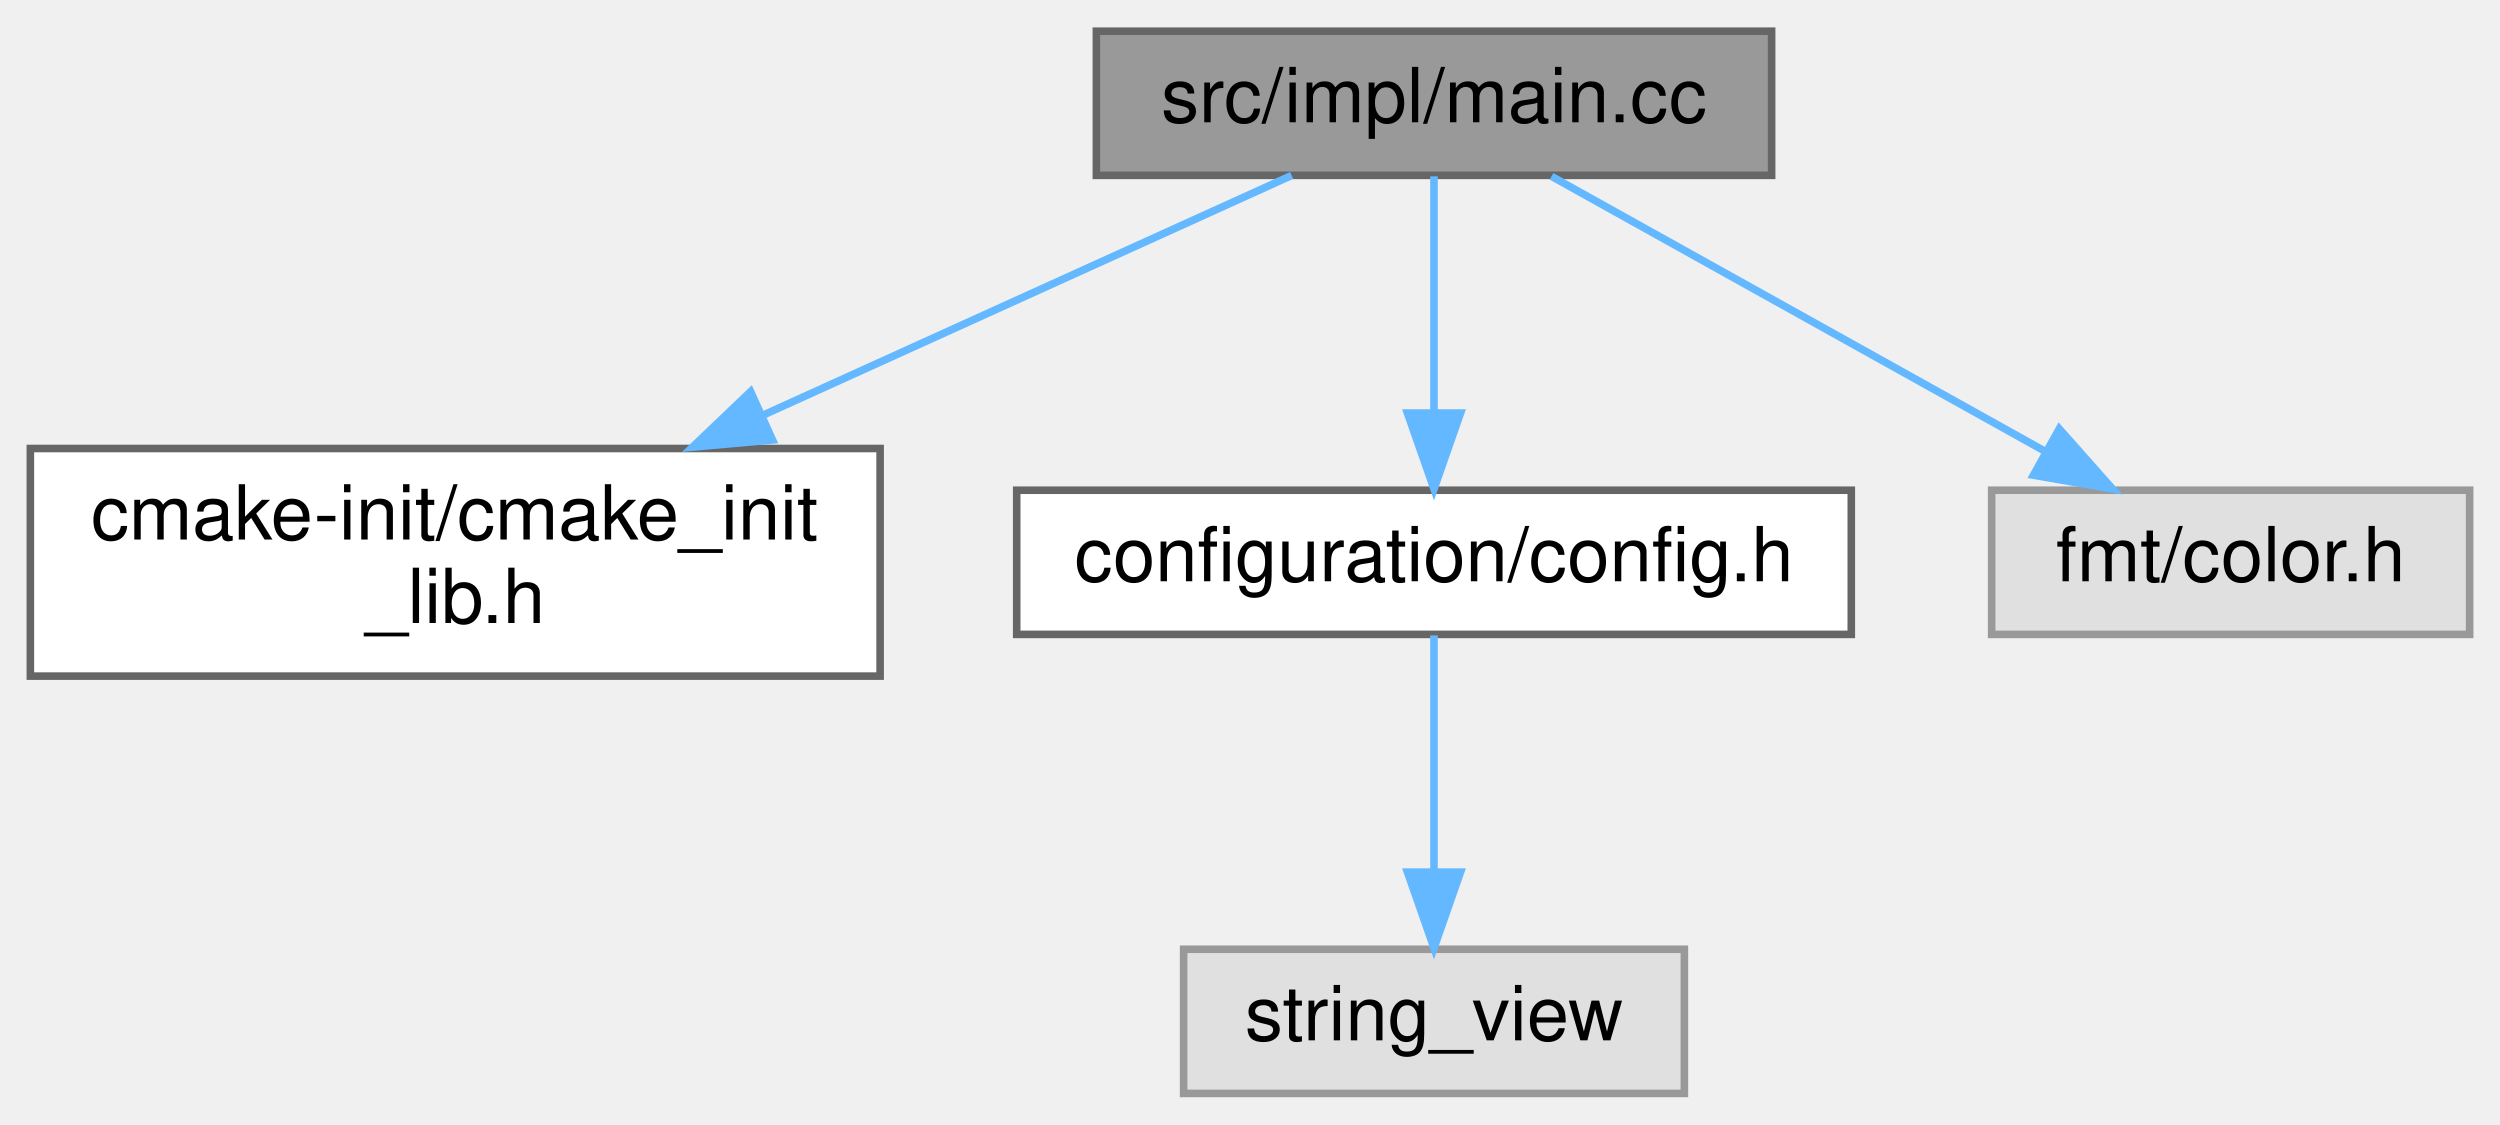
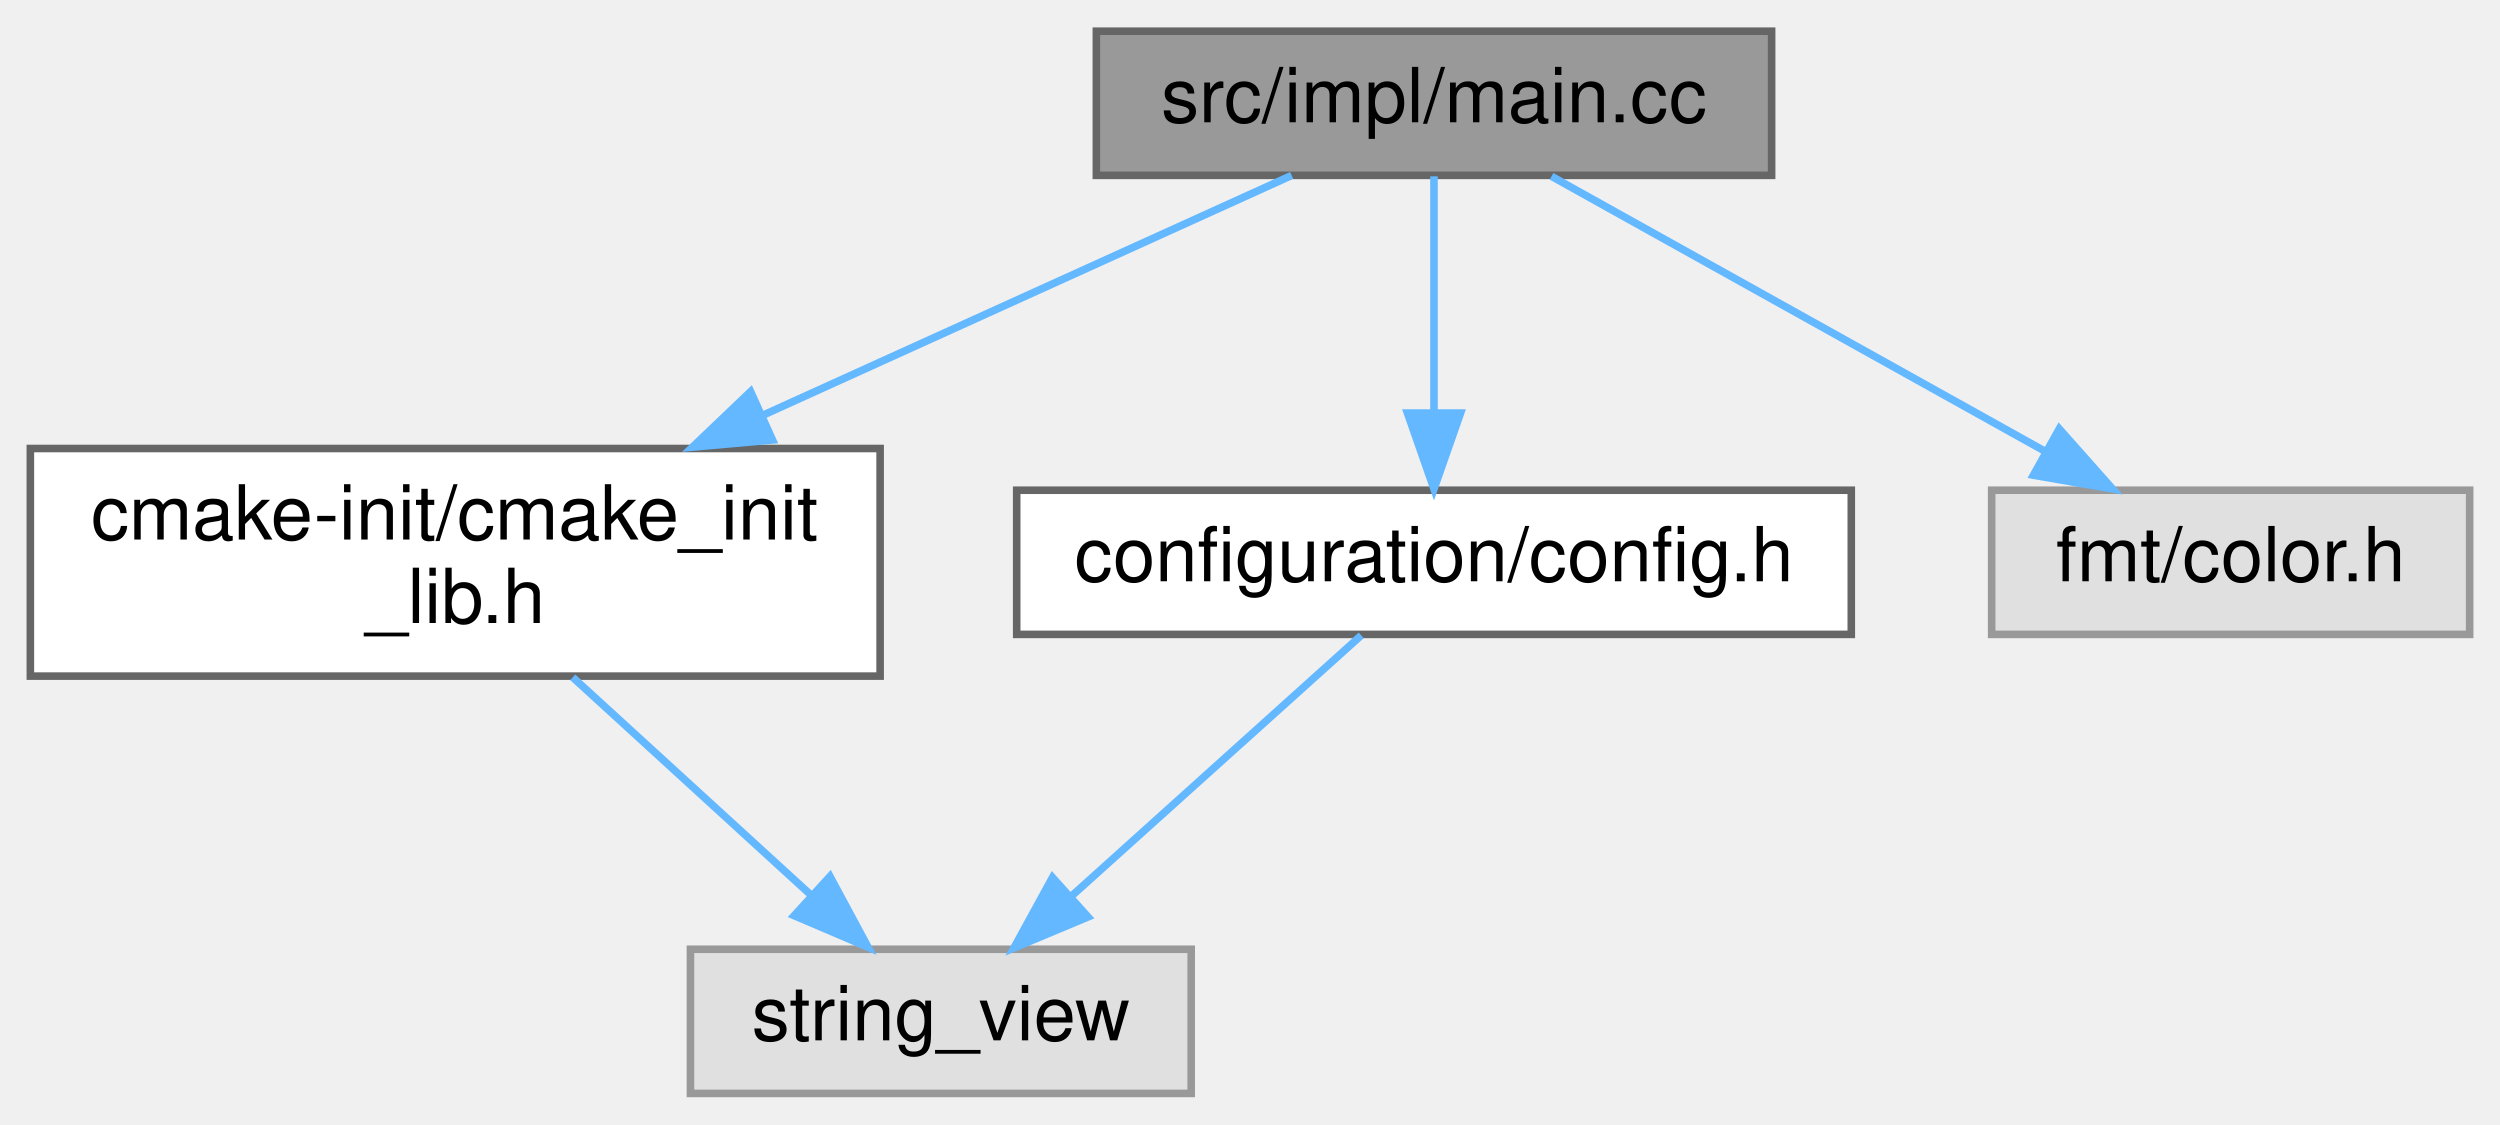
<svg xmlns="http://www.w3.org/2000/svg" xmlns:xlink="http://www.w3.org/1999/xlink" width="329pt" height="148pt" viewBox="0.00 0.00 329.50 148.00">
  <g id="graph0" class="graph" transform="scale(1 1) rotate(0) translate(4 144)">
    <g id="node1" class="node">
      <g id="a_node1">
        <a xlink:title=" ">
          <polygon fill="#999999" stroke="#666666" points="229.5,-140 140.5,-140 140.5,-121 229.5,-121 229.5,-140" />
          <text text-anchor="middle" x="185" y="-128" font-family="Helvetica,sans-Serif" font-size="10.00">src/impl/main.cc</text>
        </a>
      </g>
    </g>
    <g id="node2" class="node">
      <g id="a_node2">
        <a xlink:href="cmake__init__lib_8h.html" target="_top" xlink:title=" ">
          <polygon fill="white" stroke="#666666" points="112,-85 0,-85 0,-55 112,-55 112,-85" />
          <text text-anchor="start" x="8" y="-73" font-family="Helvetica,sans-Serif" font-size="10.00">cmake-init/cmake_init</text>
          <text text-anchor="middle" x="56" y="-62" font-family="Helvetica,sans-Serif" font-size="10.00">_lib.h</text>
        </a>
      </g>
    </g>
    <g id="edge1" class="edge">
      <path fill="none" stroke="#63b8ff" d="M166.24,-120.99C148.06,-112.75 119.9,-99.98 96.58,-89.4" />
      <polygon fill="#63b8ff" stroke="#63b8ff" points="97.82,-86.12 87.26,-85.18 94.93,-92.5 97.82,-86.12" />
    </g>
-     <g id="node3" class="node">
-       <g id="a_node3">
+     <g id="node4" class="node">
+       <g id="a_node4">
        <a xlink:href="config_8h.html" target="_top" xlink:title=" ">
          <polygon fill="white" stroke="#666666" points="240,-79.5 130,-79.5 130,-60.5 240,-60.5 240,-79.5" />
          <text text-anchor="middle" x="185" y="-67.5" font-family="Helvetica,sans-Serif" font-size="10.00">configuration/config.h</text>
        </a>
      </g>
    </g>
-     <g id="edge2" class="edge">
+     <g id="edge3" class="edge">
      <path fill="none" stroke="#63b8ff" d="M185,-120.87C185,-112.75 185,-100.31 185,-89.89" />
      <polygon fill="#63b8ff" stroke="#63b8ff" points="188.5,-89.67 185,-79.67 181.5,-89.67 188.5,-89.67" />
    </g>
    <g id="node5" class="node">
      <g id="a_node5">
        <a xlink:title=" ">
          <polygon fill="#e0e0e0" stroke="#999999" points="321.5,-79.5 258.5,-79.5 258.5,-60.5 321.5,-60.5 321.5,-79.5" />
          <text text-anchor="middle" x="290" y="-67.5" font-family="Helvetica,sans-Serif" font-size="10.00">fmt/color.h</text>
        </a>
      </g>
    </g>
-     <g id="edge4" class="edge">
+     <g id="edge5" class="edge">
      <path fill="none" stroke="#63b8ff" d="M200.49,-120.87C217.63,-111.32 245.47,-95.81 265.56,-84.62" />
      <polygon fill="#63b8ff" stroke="#63b8ff" points="267.41,-87.59 274.44,-79.67 264,-81.48 267.41,-87.59" />
    </g>
-     <g id="node4" class="node">
-       <g id="a_node4">
+     <g id="node3" class="node">
+       <g id="a_node3">
        <a xlink:title=" ">
-           <polygon fill="#e0e0e0" stroke="#999999" points="218,-19 152,-19 152,0 218,0 218,-19" />
-           <text text-anchor="middle" x="185" y="-7" font-family="Helvetica,sans-Serif" font-size="10.00">string_view</text>
+           <polygon fill="#e0e0e0" stroke="#999999" points="153,-19 87,-19 87,0 153,0 153,-19" />
+           <text text-anchor="middle" x="120" y="-7" font-family="Helvetica,sans-Serif" font-size="10.00">string_view</text>
        </a>
      </g>
    </g>
-     <g id="edge3" class="edge">
-       <path fill="none" stroke="#63b8ff" d="M185,-60.37C185,-52.25 185,-39.81 185,-29.39" />
-       <polygon fill="#63b8ff" stroke="#63b8ff" points="188.5,-29.17 185,-19.17 181.5,-29.17 188.5,-29.17" />
+     <g id="edge2" class="edge">
+       <path fill="none" stroke="#63b8ff" d="M71.49,-54.84C80.97,-46.17 93.11,-35.08 102.88,-26.15" />
+       <polygon fill="#63b8ff" stroke="#63b8ff" points="105.39,-28.6 110.41,-19.27 100.67,-23.43 105.39,-28.6" />
+     </g>
+     <g id="edge4" class="edge">
+       <path fill="none" stroke="#63b8ff" d="M175.41,-60.37C165.42,-51.38 149.57,-37.11 137.37,-26.14" />
+       <polygon fill="#63b8ff" stroke="#63b8ff" points="139.4,-23.26 129.63,-19.17 134.72,-28.46 139.4,-23.26" />
    </g>
  </g>
</svg>
